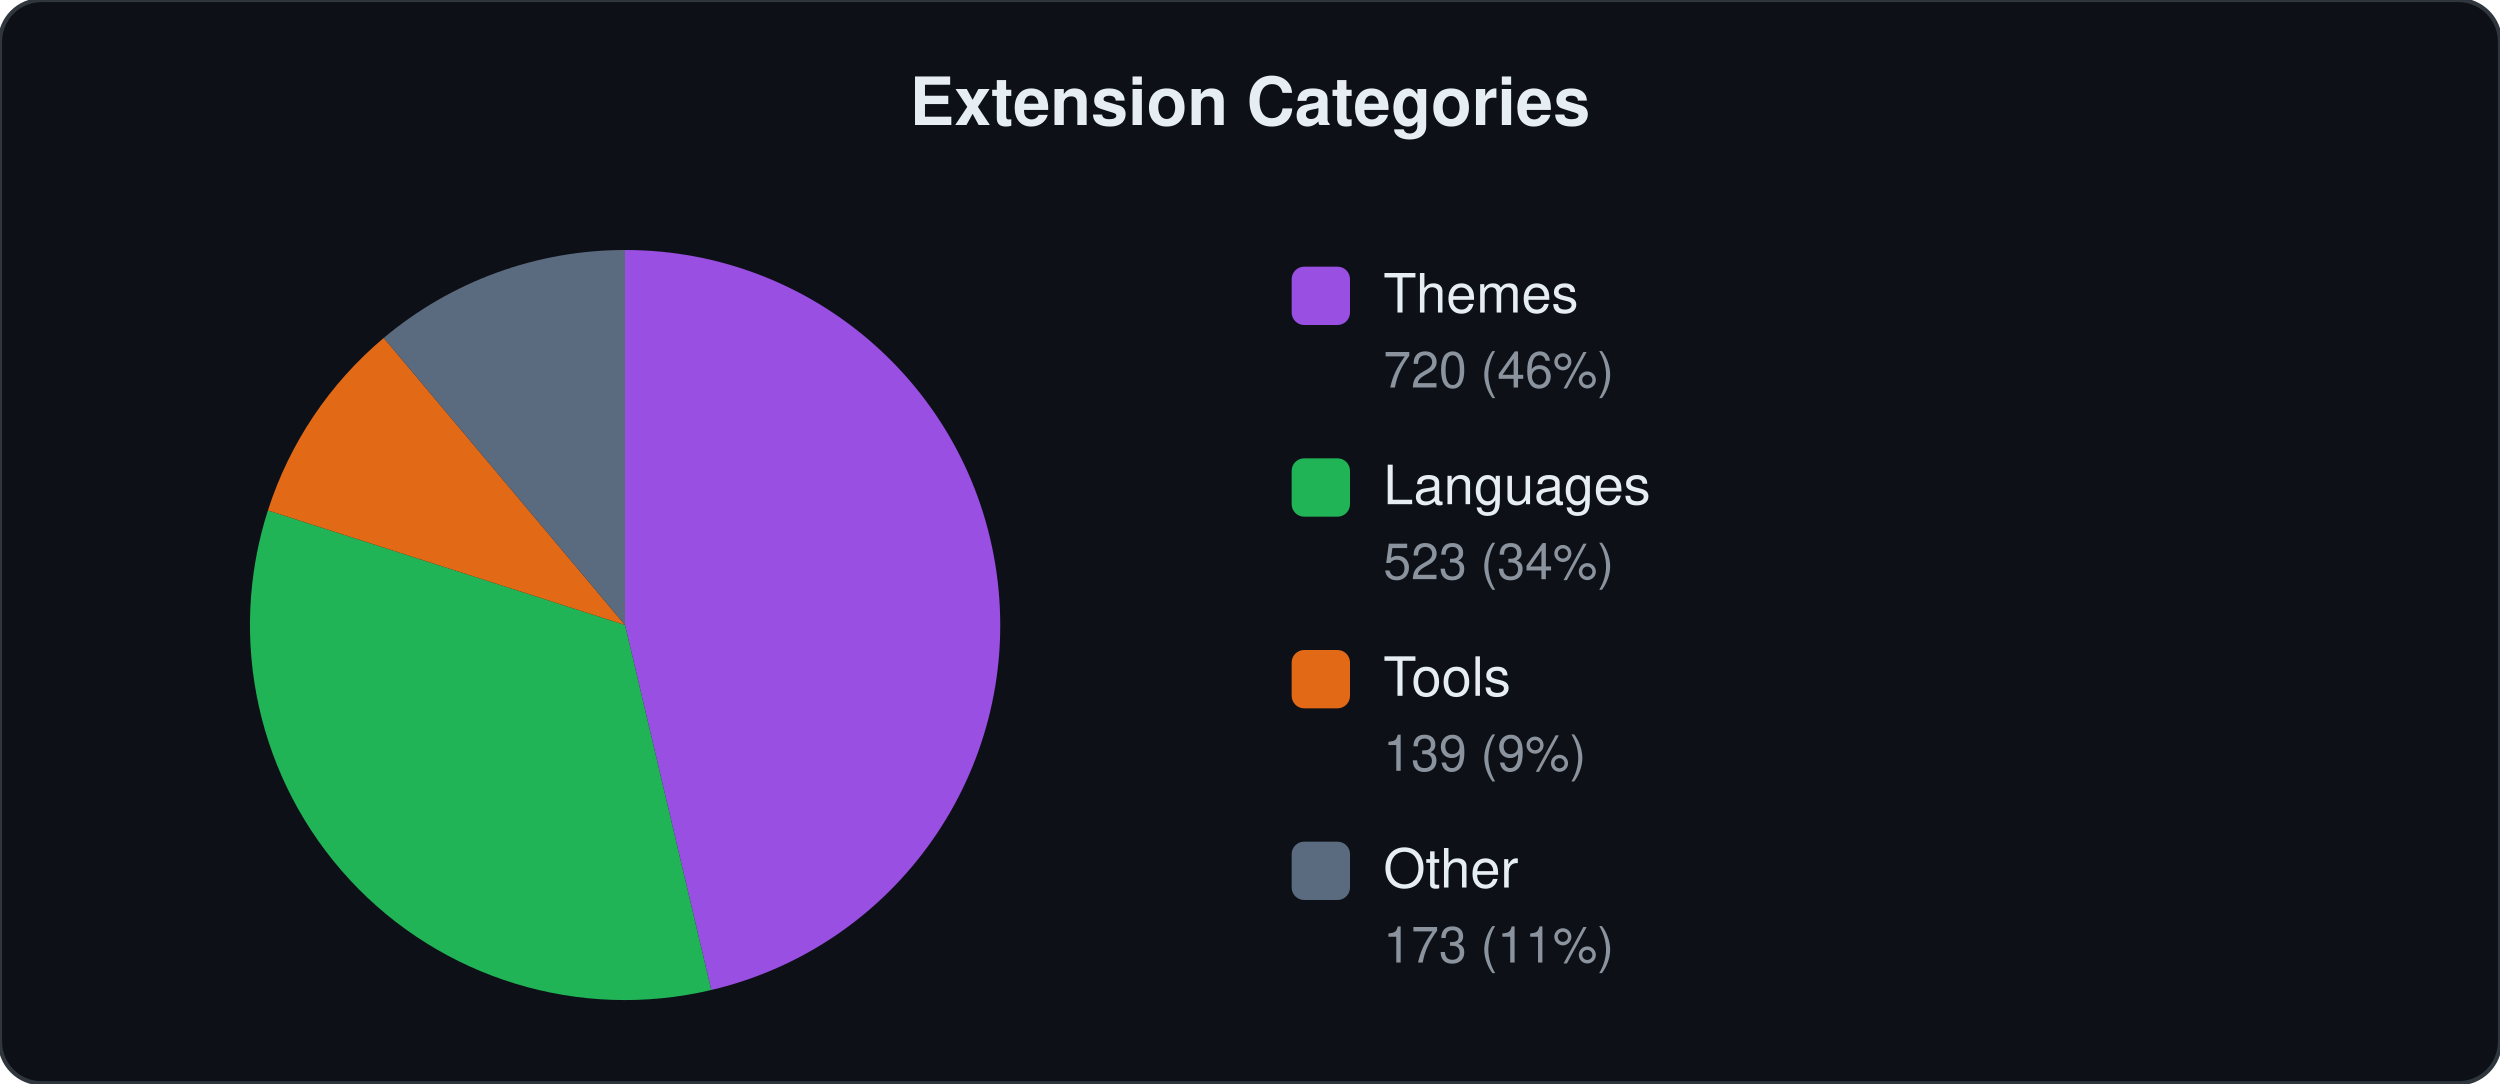
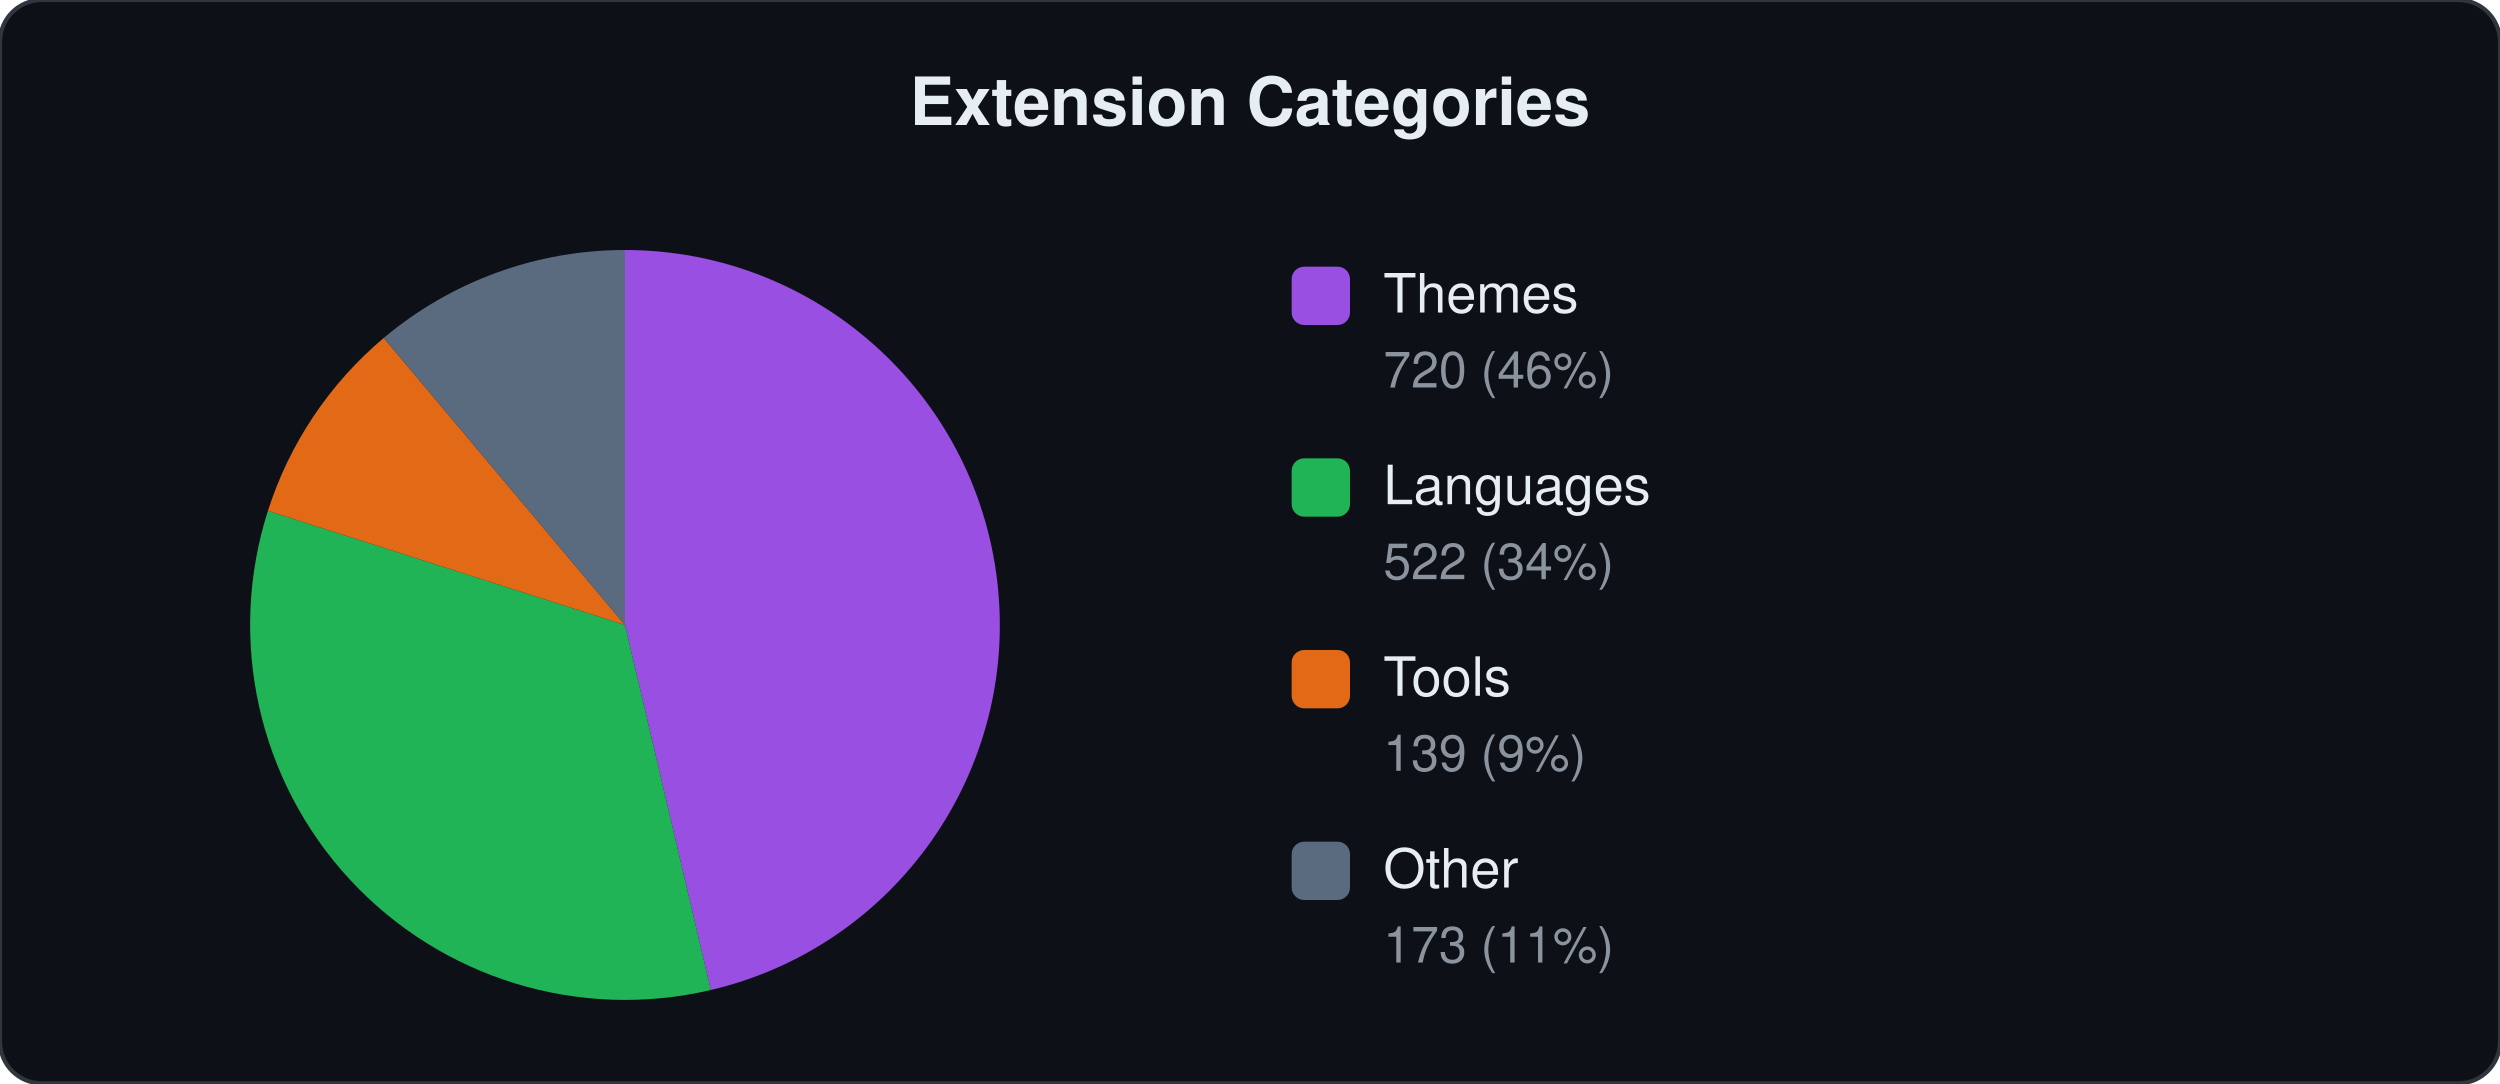
<svg xmlns="http://www.w3.org/2000/svg" viewBox="0 0 600 260" width="600" height="260">
  <style>text{font-family:-apple-system,BlinkMacSystemFont,"Segoe UI",Helvetica,Arial,sans-serif;fill:#e6edf3}.label{font-size:13px}.count{font-size:12px;fill:#8b949e}.title{font-size:16px;font-weight:600}</style>
  <rect width="600" height="260" rx="10" fill="#0d1117" stroke="#30363d" stroke-width="1" />
  <text x="300" y="30" text-anchor="middle" class="title">Extension Categories</text>
-   <path d="M150.0,150.0 L150.0,60.0 A90,90 0 0,1 170.7,237.6 Z" fill="#a855f7" opacity="0.9" />
-   <path d="M150.0,150.0 L170.7,237.6 A90,90 0 0,1 64.3,122.5 Z" fill="#22c55e" opacity="0.9" />
-   <path d="M150.0,150.0 L64.3,122.5 A90,90 0 0,1 92.1,81.1 Z" fill="#f97316" opacity="0.9" />
+   <path d="M150.0,150.0 L150.0,60.0 A90,90 0 0,1 170.6,237.6 Z" fill="#a855f7" opacity="0.9" />
+   <path d="M150.0,150.0 L170.6,237.6 A90,90 0 0,1 64.3,122.6 Z" fill="#22c55e" opacity="0.9" />
+   <path d="M150.0,150.0 L64.3,122.6 A90,90 0 0,1 92.1,81.1 Z" fill="#f97316" opacity="0.9" />
  <path d="M150.0,150.0 L92.1,81.1 A90,90 0 0,1 150.0,60.0 Z" fill="#64748b" opacity="0.9" />
  <rect x="310" y="64" width="14" height="14" rx="3" fill="#a855f7" opacity="0.9" />
  <text x="332" y="75" class="label">Themes</text>
  <text x="332" y="93" class="count">720 (46%)</text>
  <rect x="310" y="110" width="14" height="14" rx="3" fill="#22c55e" opacity="0.9" />
  <text x="332" y="121" class="label">Languages</text>
-   <text x="332" y="139" class="count">523 (34%)</text>
+   <text x="332" y="139" class="count">522 (34%)</text>
  <rect x="310" y="156" width="14" height="14" rx="3" fill="#f97316" opacity="0.9" />
  <text x="332" y="167" class="label">Tools</text>
  <text x="332" y="185" class="count">139 (9%)</text>
  <rect x="310" y="202" width="14" height="14" rx="3" fill="#64748b" opacity="0.9" />
  <text x="332" y="213" class="label">Other</text>
  <text x="332" y="231" class="count">173 (11%)</text>
</svg>
